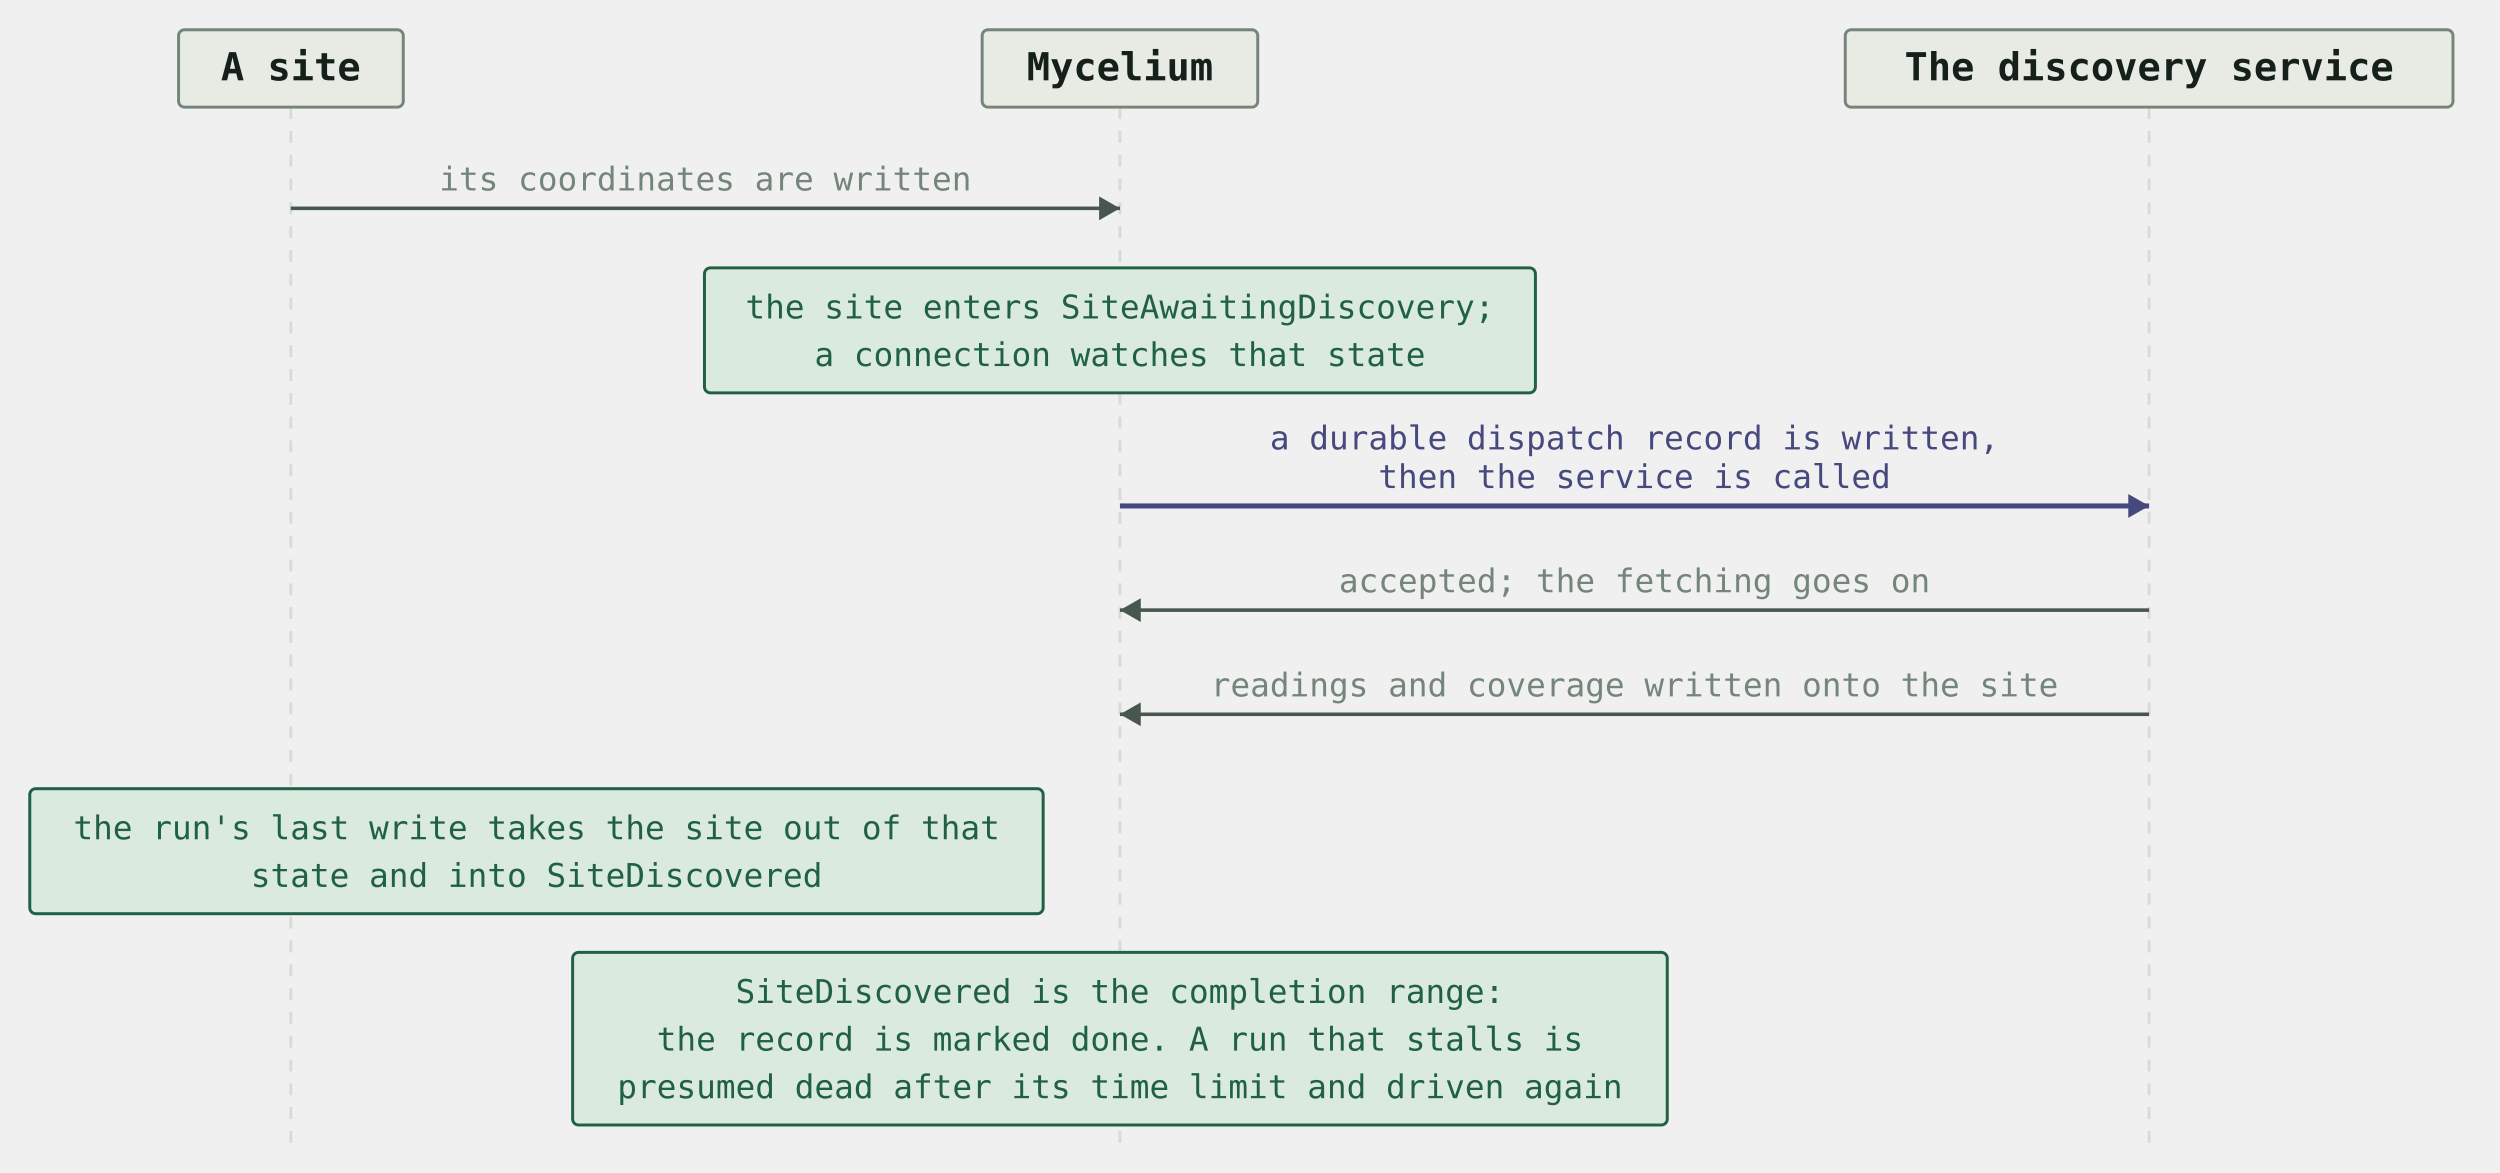
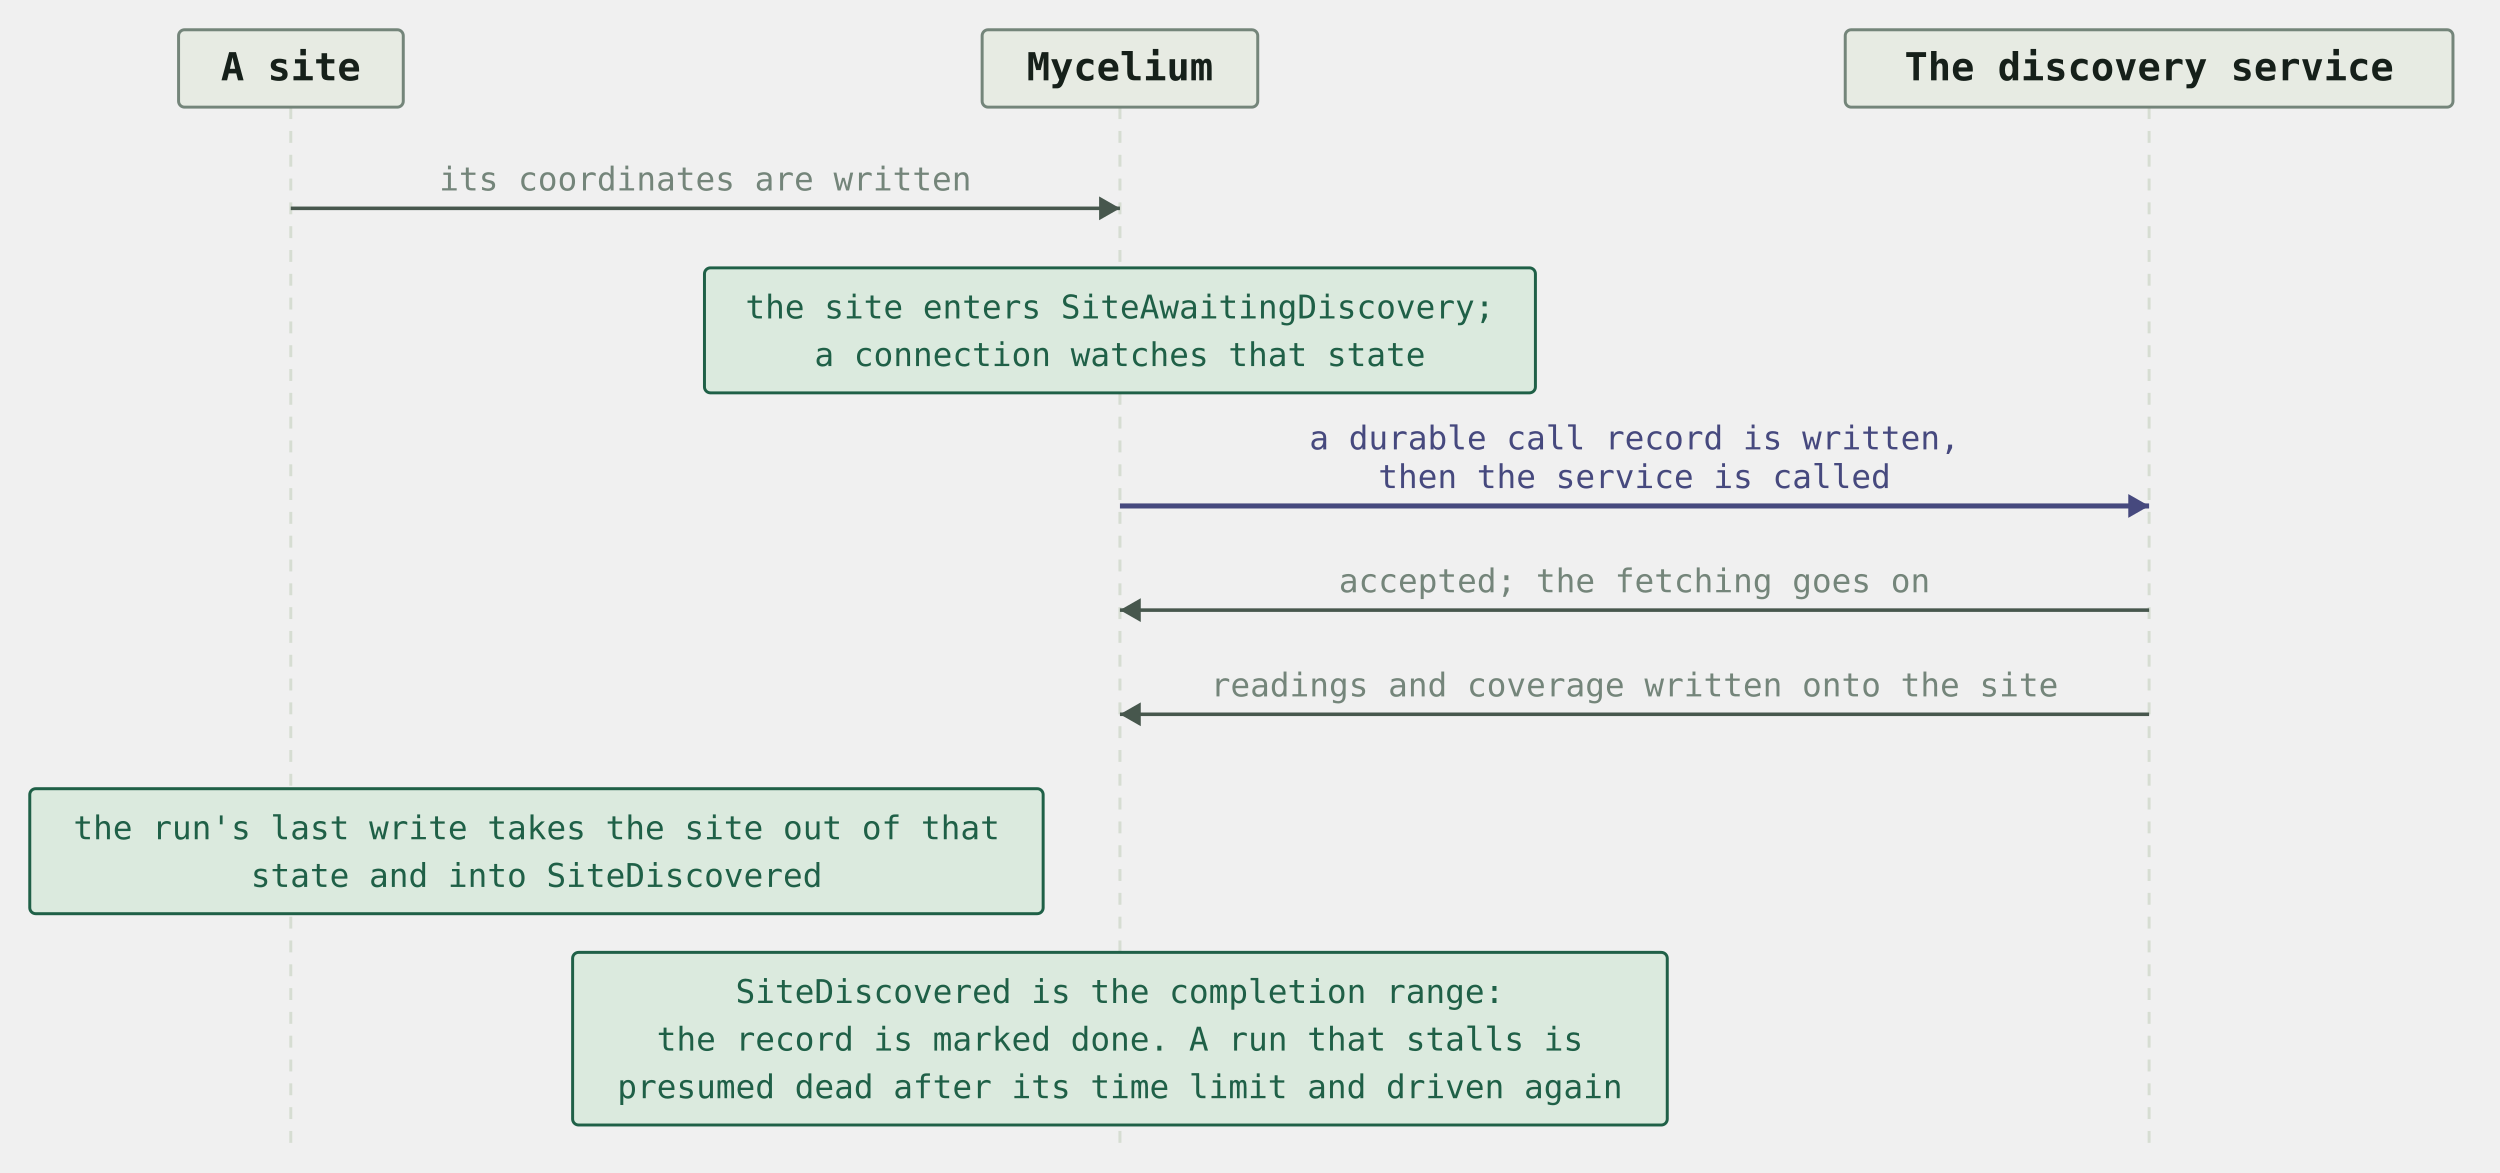
<svg xmlns="http://www.w3.org/2000/svg" viewBox="0 0 840 394" width="840" height="394" font-family="ui-monospace, 'SF Mono', Menlo, Consolas, monospace" role="img" aria-label="A Thing entering a state starts a service, and leaving the completion state proves the work done.">
  <style>
@media (prefers-color-scheme: dark) {
  [fill="#16201a"] { fill: #e6edf3; }
  [fill="#47574d"] { fill: #b9c4bd; } [stroke="#47574d"] { stroke: #b9c4bd; }
  [fill="#74857a"] { fill: #8fa097; } [stroke="#74857a"] { stroke: #8fa097; }
  [fill="#1f6047"] { fill: #6cc9a0; } [stroke="#1f6047"] { stroke: #6cc9a0; }
  [fill="#46497e"] { fill: #a3a5e6; } [stroke="#46497e"] { stroke: #a3a5e6; }
  [fill="#9a3a20"] { fill: #e8825f; } [stroke="#9a3a20"] { stroke: #e8825f; }
  [stroke="#d6ddd2"] { stroke: #3b463f; }
  [fill="#ffffff"] { fill: #161b22; }
  [fill="#f5f7f3"] { fill: #11161c; }
  [fill="#e7ebe3"] { fill: #252c27; }
  [fill="#dbeade"] { fill: #1b3126; }
  [fill="#e3e4f2"] { fill: #26273d; }
}
</style>
  <path d="M 97.7,36.0 V 384.0" stroke="#d6ddd2" stroke-dasharray="4 4" fill="none" />
  <path d="M 376.3,36.0 V 384.0" stroke="#d6ddd2" stroke-dasharray="4 4" fill="none" />
  <path d="M 722.1,36.0 V 384.0" stroke="#d6ddd2" stroke-dasharray="4 4" fill="none" />
  <path d="M 97.7,70.0 L 376.3,70.0" fill="none" stroke="#47574d" stroke-width="1.2" />
  <path d="M 0,0 l -7,-4 l 0,8 z" fill="#47574d" transform="translate(376.3,70.0) rotate(0.0)" />
  <text x="237.0" y="64.0" font-size="11" fill="#74857a" text-anchor="middle">its coordinates are written</text>
  <path d="M 376.3,170.0 L 722.1,170.0" fill="none" stroke="#46497e" stroke-width="1.7" />
  <path d="M 0,0 l -7,-4 l 0,8 z" fill="#46497e" transform="translate(722.1,170.0) rotate(0.0)" />
-   <text x="549.2" y="151.0" font-size="11" fill="#46497e" text-anchor="middle">a durable dispatch record is written,</text>
+   <text x="549.2" y="151.0" font-size="11" fill="#46497e" text-anchor="middle">a durable call record is written,</text>
  <text x="549.2" y="164.0" font-size="11" fill="#46497e" text-anchor="middle">then the service is called</text>
  <path d="M 722.1,205.0 L 376.3,205.0" fill="none" stroke="#47574d" stroke-width="1.2" />
  <path d="M 0,0 l -7,-4 l 0,8 z" fill="#47574d" transform="translate(376.3,205.0) rotate(180.0)" />
  <text x="549.2" y="199.0" font-size="11" fill="#74857a" text-anchor="middle">accepted; the fetching goes on</text>
  <path d="M 722.1,240.0 L 376.3,240.0" fill="none" stroke="#47574d" stroke-width="1.2" />
  <path d="M 0,0 l -7,-4 l 0,8 z" fill="#47574d" transform="translate(376.3,240.0) rotate(180.0)" />
  <text x="549.2" y="234.0" font-size="11" fill="#74857a" text-anchor="middle">readings and coverage written onto the site</text>
  <rect x="60.0" y="10.0" width="75.5" height="26.0" rx="2" fill="#e7ebe3" stroke="#74857a" />
  <text x="97.7" y="27.0" font-size="13" font-weight="700" fill="#16201a" text-anchor="middle">A site</text>
  <rect x="330.0" y="10.0" width="92.6" height="26.0" rx="2" fill="#e7ebe3" stroke="#74857a" />
  <text x="376.3" y="27.0" font-size="13" font-weight="700" fill="#16201a" text-anchor="middle">Mycelium</text>
  <rect x="620.0" y="10.0" width="204.2" height="26.0" rx="2" fill="#e7ebe3" stroke="#74857a" />
  <text x="722.1" y="27.0" font-size="13" font-weight="700" fill="#16201a" text-anchor="middle">The discovery service</text>
  <rect x="236.7" y="90.0" width="279.2" height="42.0" rx="2" fill="#dbeade" stroke="#1f6047" />
  <text x="376.3" y="107.0" font-size="11" font-weight="normal" fill="#1f6047" text-anchor="middle">the site enters SiteAwaitingDiscovery;</text>
  <text x="376.3" y="123.0" font-size="11" font-weight="normal" fill="#1f6047" text-anchor="middle">a connection watches that state</text>
  <rect x="10.0" y="265.0" width="340.5" height="42.0" rx="2" fill="#dbeade" stroke="#1f6047" />
  <text x="180.3" y="282.0" font-size="11" font-weight="normal" fill="#1f6047" text-anchor="middle">the run's last write takes the site out of that</text>
  <text x="180.3" y="298.0" font-size="11" font-weight="normal" fill="#1f6047" text-anchor="middle">state and into SiteDiscovered</text>
  <rect x="192.4" y="320.0" width="367.8" height="58.0" rx="2" fill="#dbeade" stroke="#1f6047" />
  <text x="376.3" y="337.0" font-size="11" font-weight="normal" fill="#1f6047" text-anchor="middle">SiteDiscovered is the completion range:</text>
  <text x="376.3" y="353.0" font-size="11" font-weight="normal" fill="#1f6047" text-anchor="middle">the record is marked done. A run that stalls is</text>
  <text x="376.3" y="369.0" font-size="11" font-weight="normal" fill="#1f6047" text-anchor="middle">presumed dead after its time limit and driven again</text>
</svg>
